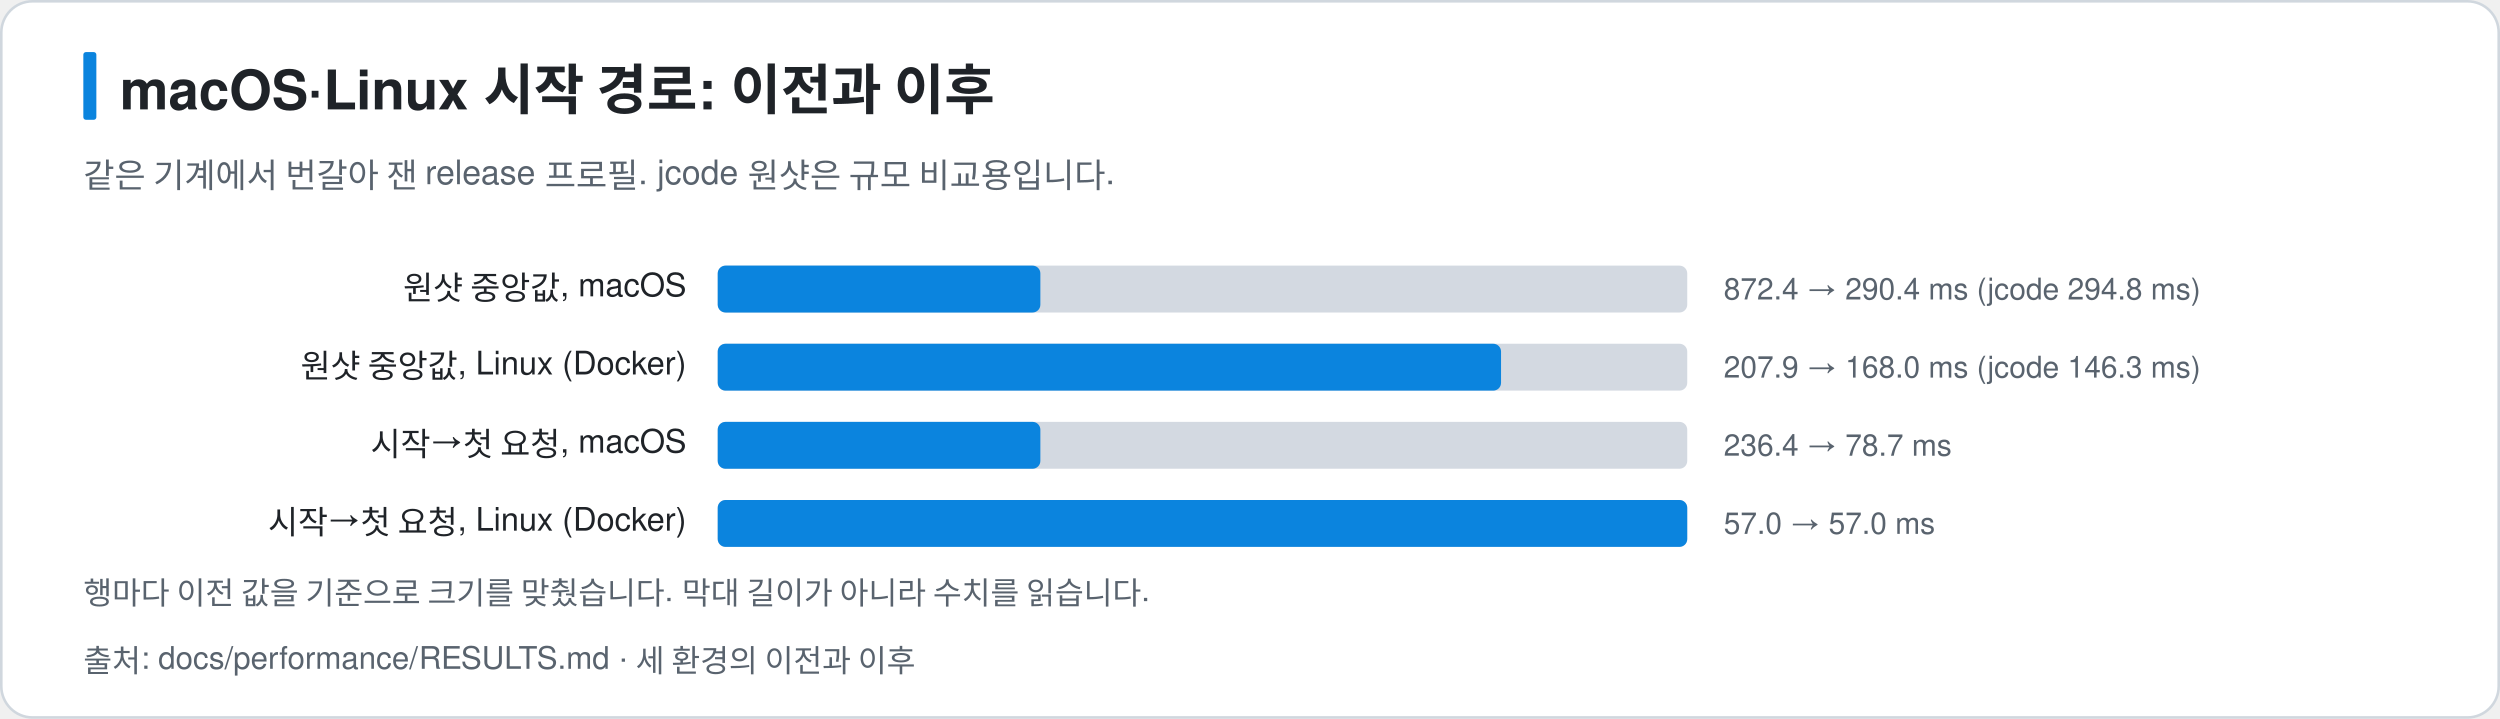
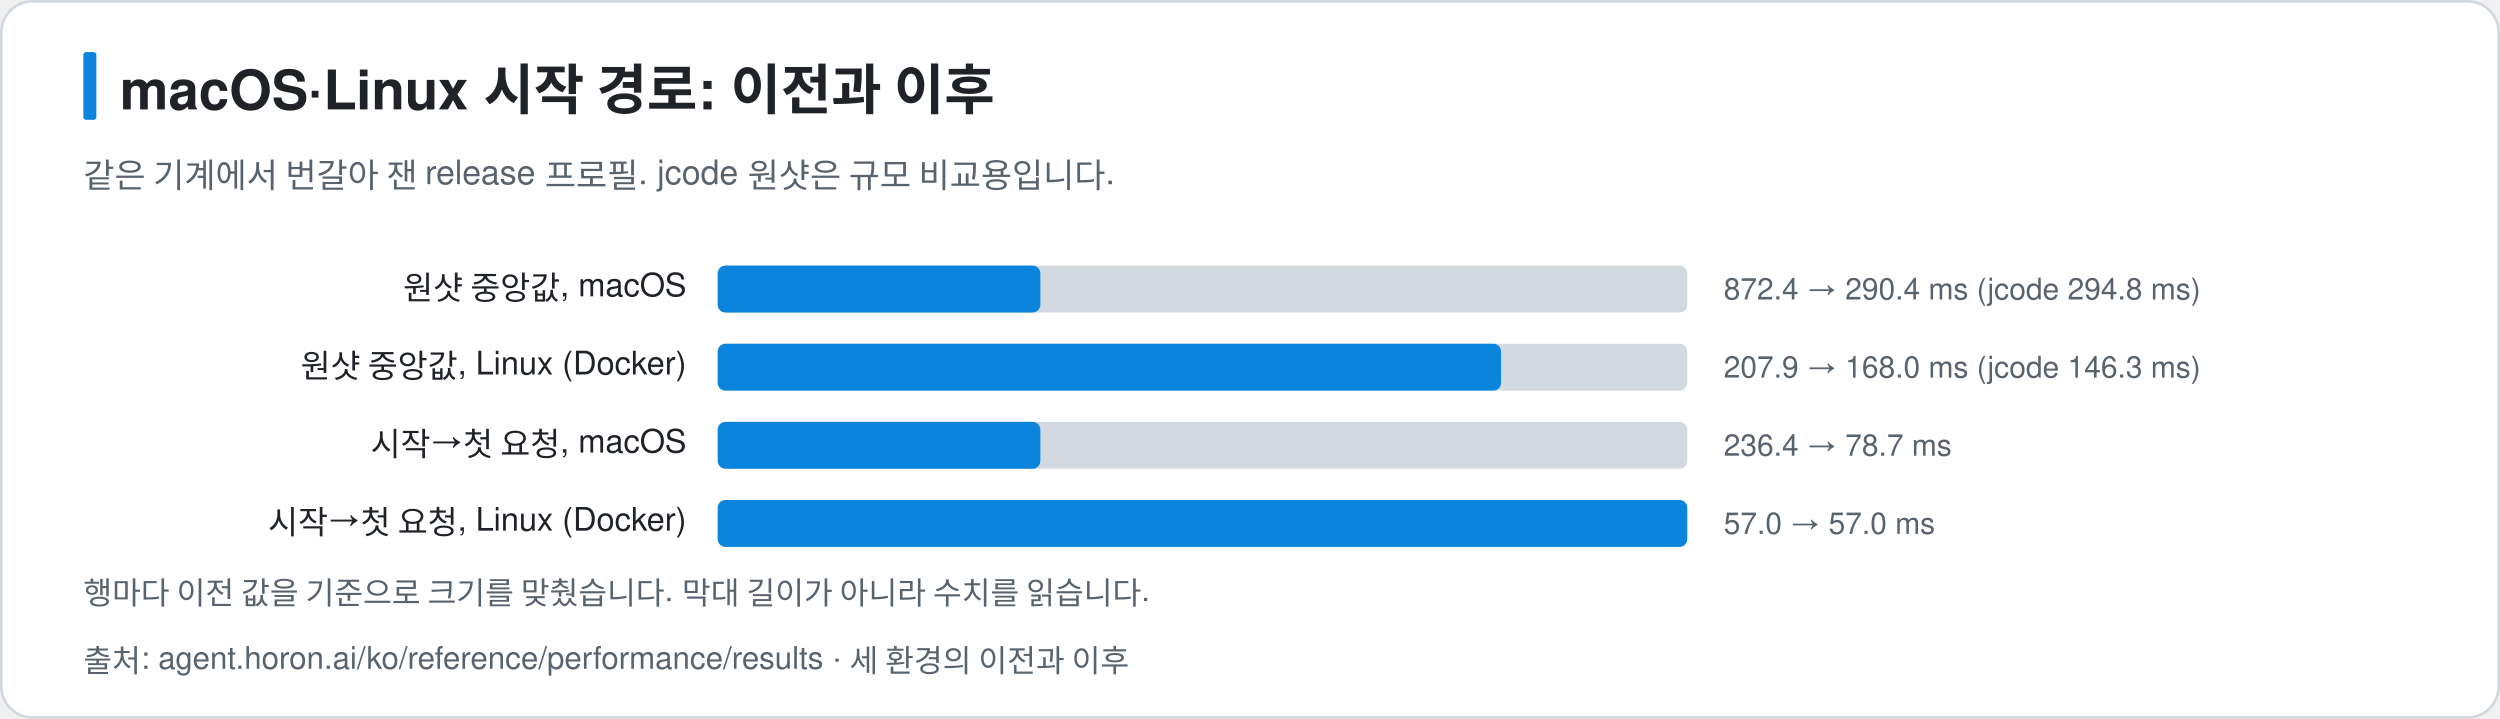
<svg xmlns="http://www.w3.org/2000/svg" width="960" height="276" viewBox="0 0 960 276" font-family="-apple-system, BlinkMacSystemFont, 'Segoe UI', 'Noto Sans KR', 'Apple SD Gothic Neo', Helvetica, Arial, sans-serif" role="img">
  <rect x="0.5" y="0.5" width="959" height="275" rx="12" fill="#ffffff" stroke="#d0d7de" />
  <rect x="32" y="20" width="5" height="26" rx="1" fill="#0b84de" />
  <text x="46.0" y="42.0" font-size="21" fill="#1f2328" text-anchor="start" font-weight="bold">macOS·Linux 시작 경로: 이전과 이후</text>
  <text x="32.0" y="72.0" font-size="13" fill="#59636e" text-anchor="start" font-weight="normal">같은 기계에서 번갈아 잰 release 프로필. jcode 원샷은 규모 비교용입니다.</text>
  <text x="263.6" y="115.0" font-size="12.5" fill="#1f2328" text-anchor="end" font-weight="normal">원샷 중앙값, macOS</text>
  <rect x="275.6" y="102.0" width="372.3" height="18" rx="3" fill="#d3d9e1" />
  <rect x="275.6" y="102.0" width="123.9" height="18" rx="3" fill="#0b84de" />
  <text x="661.9" y="115.0" font-size="11.5" fill="#59636e" text-anchor="start" font-weight="normal">872.4 → 290.4 ms (jcode 294.8 ms)</text>
  <text x="263.6" y="145.0" font-size="12.5" fill="#1f2328" text-anchor="end" font-weight="normal">원샷 중앙값, Linux (Docker)</text>
  <rect x="275.6" y="132.0" width="372.3" height="18" rx="3" fill="#d3d9e1" />
  <rect x="275.6" y="132.0" width="300.8" height="18" rx="3" fill="#0b84de" />
  <text x="661.9" y="145.0" font-size="11.5" fill="#59636e" text-anchor="start" font-weight="normal">207.9 → 168.0 ms (jcode 146.3 ms)</text>
  <text x="263.6" y="175.0" font-size="12.5" fill="#1f2328" text-anchor="end" font-weight="normal">시작→첫 요청, macOS</text>
  <rect x="275.6" y="162.0" width="372.3" height="18" rx="3" fill="#d3d9e1" />
  <rect x="275.6" y="162.0" width="123.9" height="18" rx="3" fill="#0b84de" />
  <text x="661.9" y="175.0" font-size="11.5" fill="#59636e" text-anchor="start" font-weight="normal">236.4 → 78.7 ms</text>
  <text x="263.6" y="205.0" font-size="12.5" fill="#1f2328" text-anchor="end" font-weight="normal">시작→첫 요청, Linux (Docker)</text>
  <rect x="275.6" y="192.0" width="372.3" height="18" rx="3" fill="#d3d9e1" />
  <rect x="275.6" y="192.0" width="372.3" height="18" rx="3" fill="#0b84de" />
  <text x="661.9" y="205.0" font-size="11.5" fill="#59636e" text-anchor="start" font-weight="normal">57.0 → 57.0 ms</text>
  <text x="32.0" y="232.0" font-size="12" fill="#59636e" text-anchor="start" font-weight="normal">행마다 이전 값을 기준으로 크기를 맞췄습니다. 막대 길이가 아니라 수치를 읽습니다.</text>
-   <text x="32.0" y="258.0" font-size="12" fill="#59636e" text-anchor="start" font-weight="normal">출처: docs/performance/RESULTS.md · 세 환경의 이전과 이후</text>
+   <text x="32.0" y="258.0" font-size="12" fill="#59636e" text-anchor="start" font-weight="normal">출처: agent.horon.ai/ko/reference/performance/results · 세 환경의 이전과 이후</text>
</svg>
